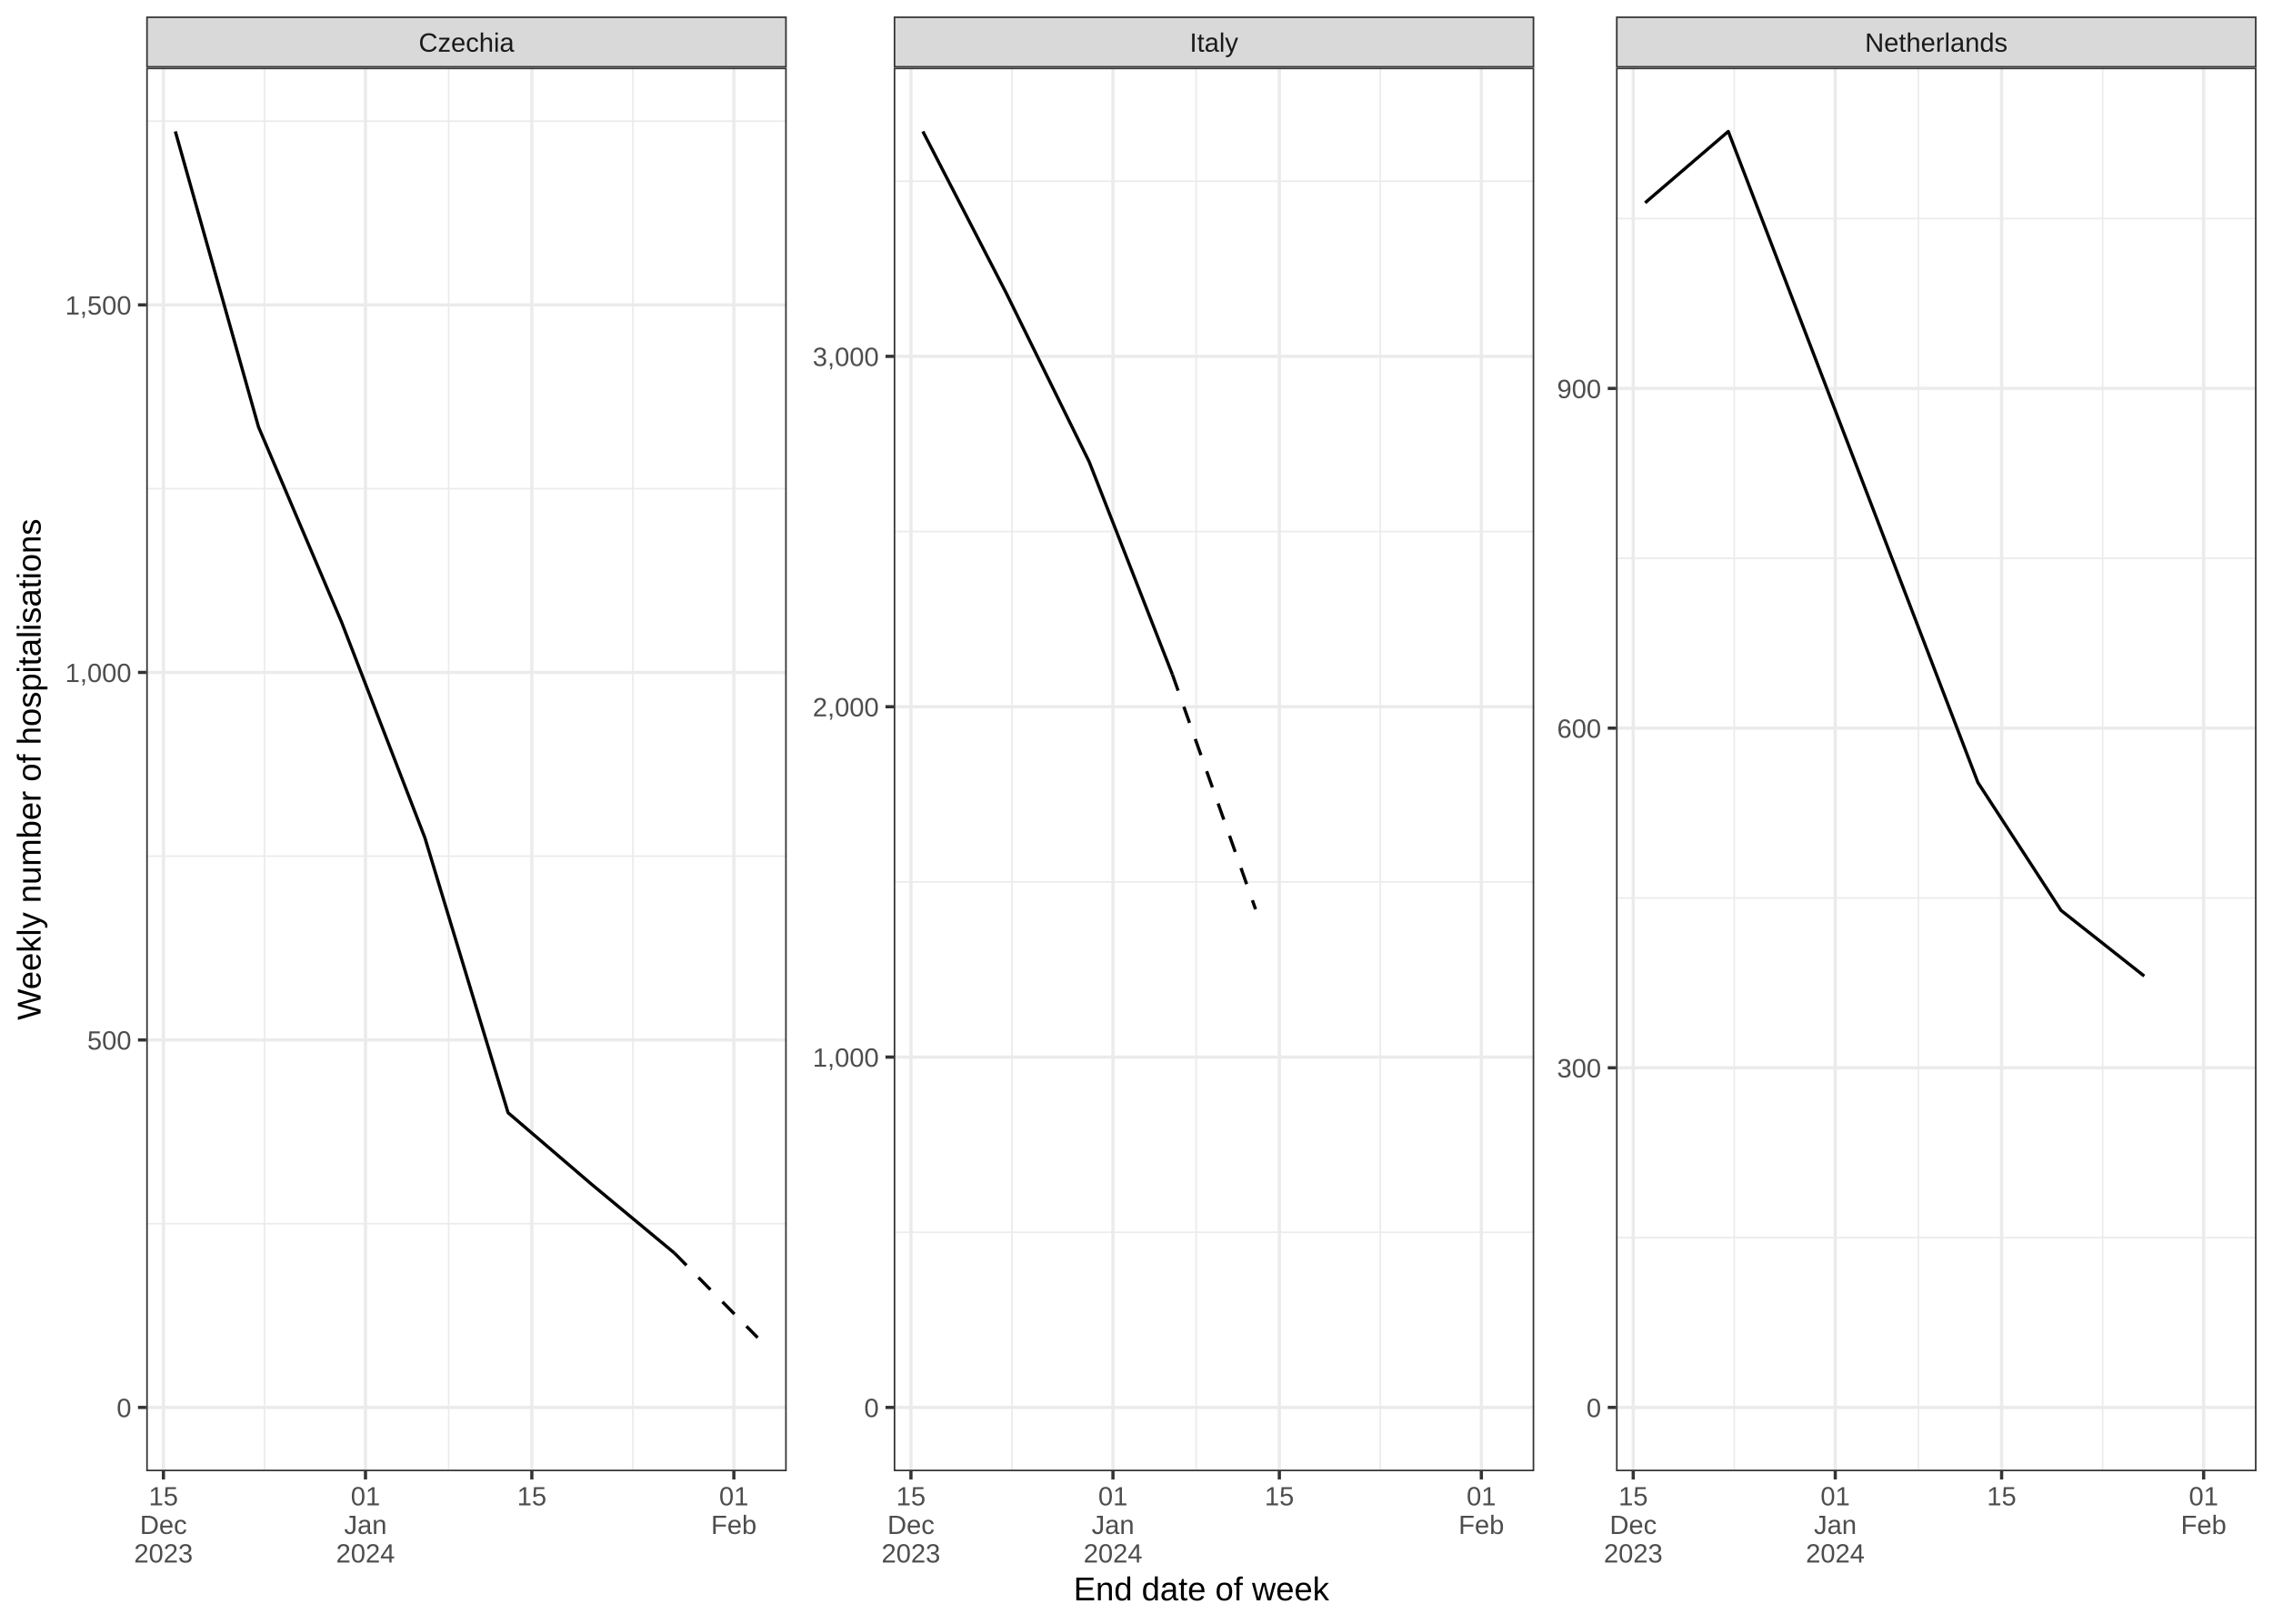
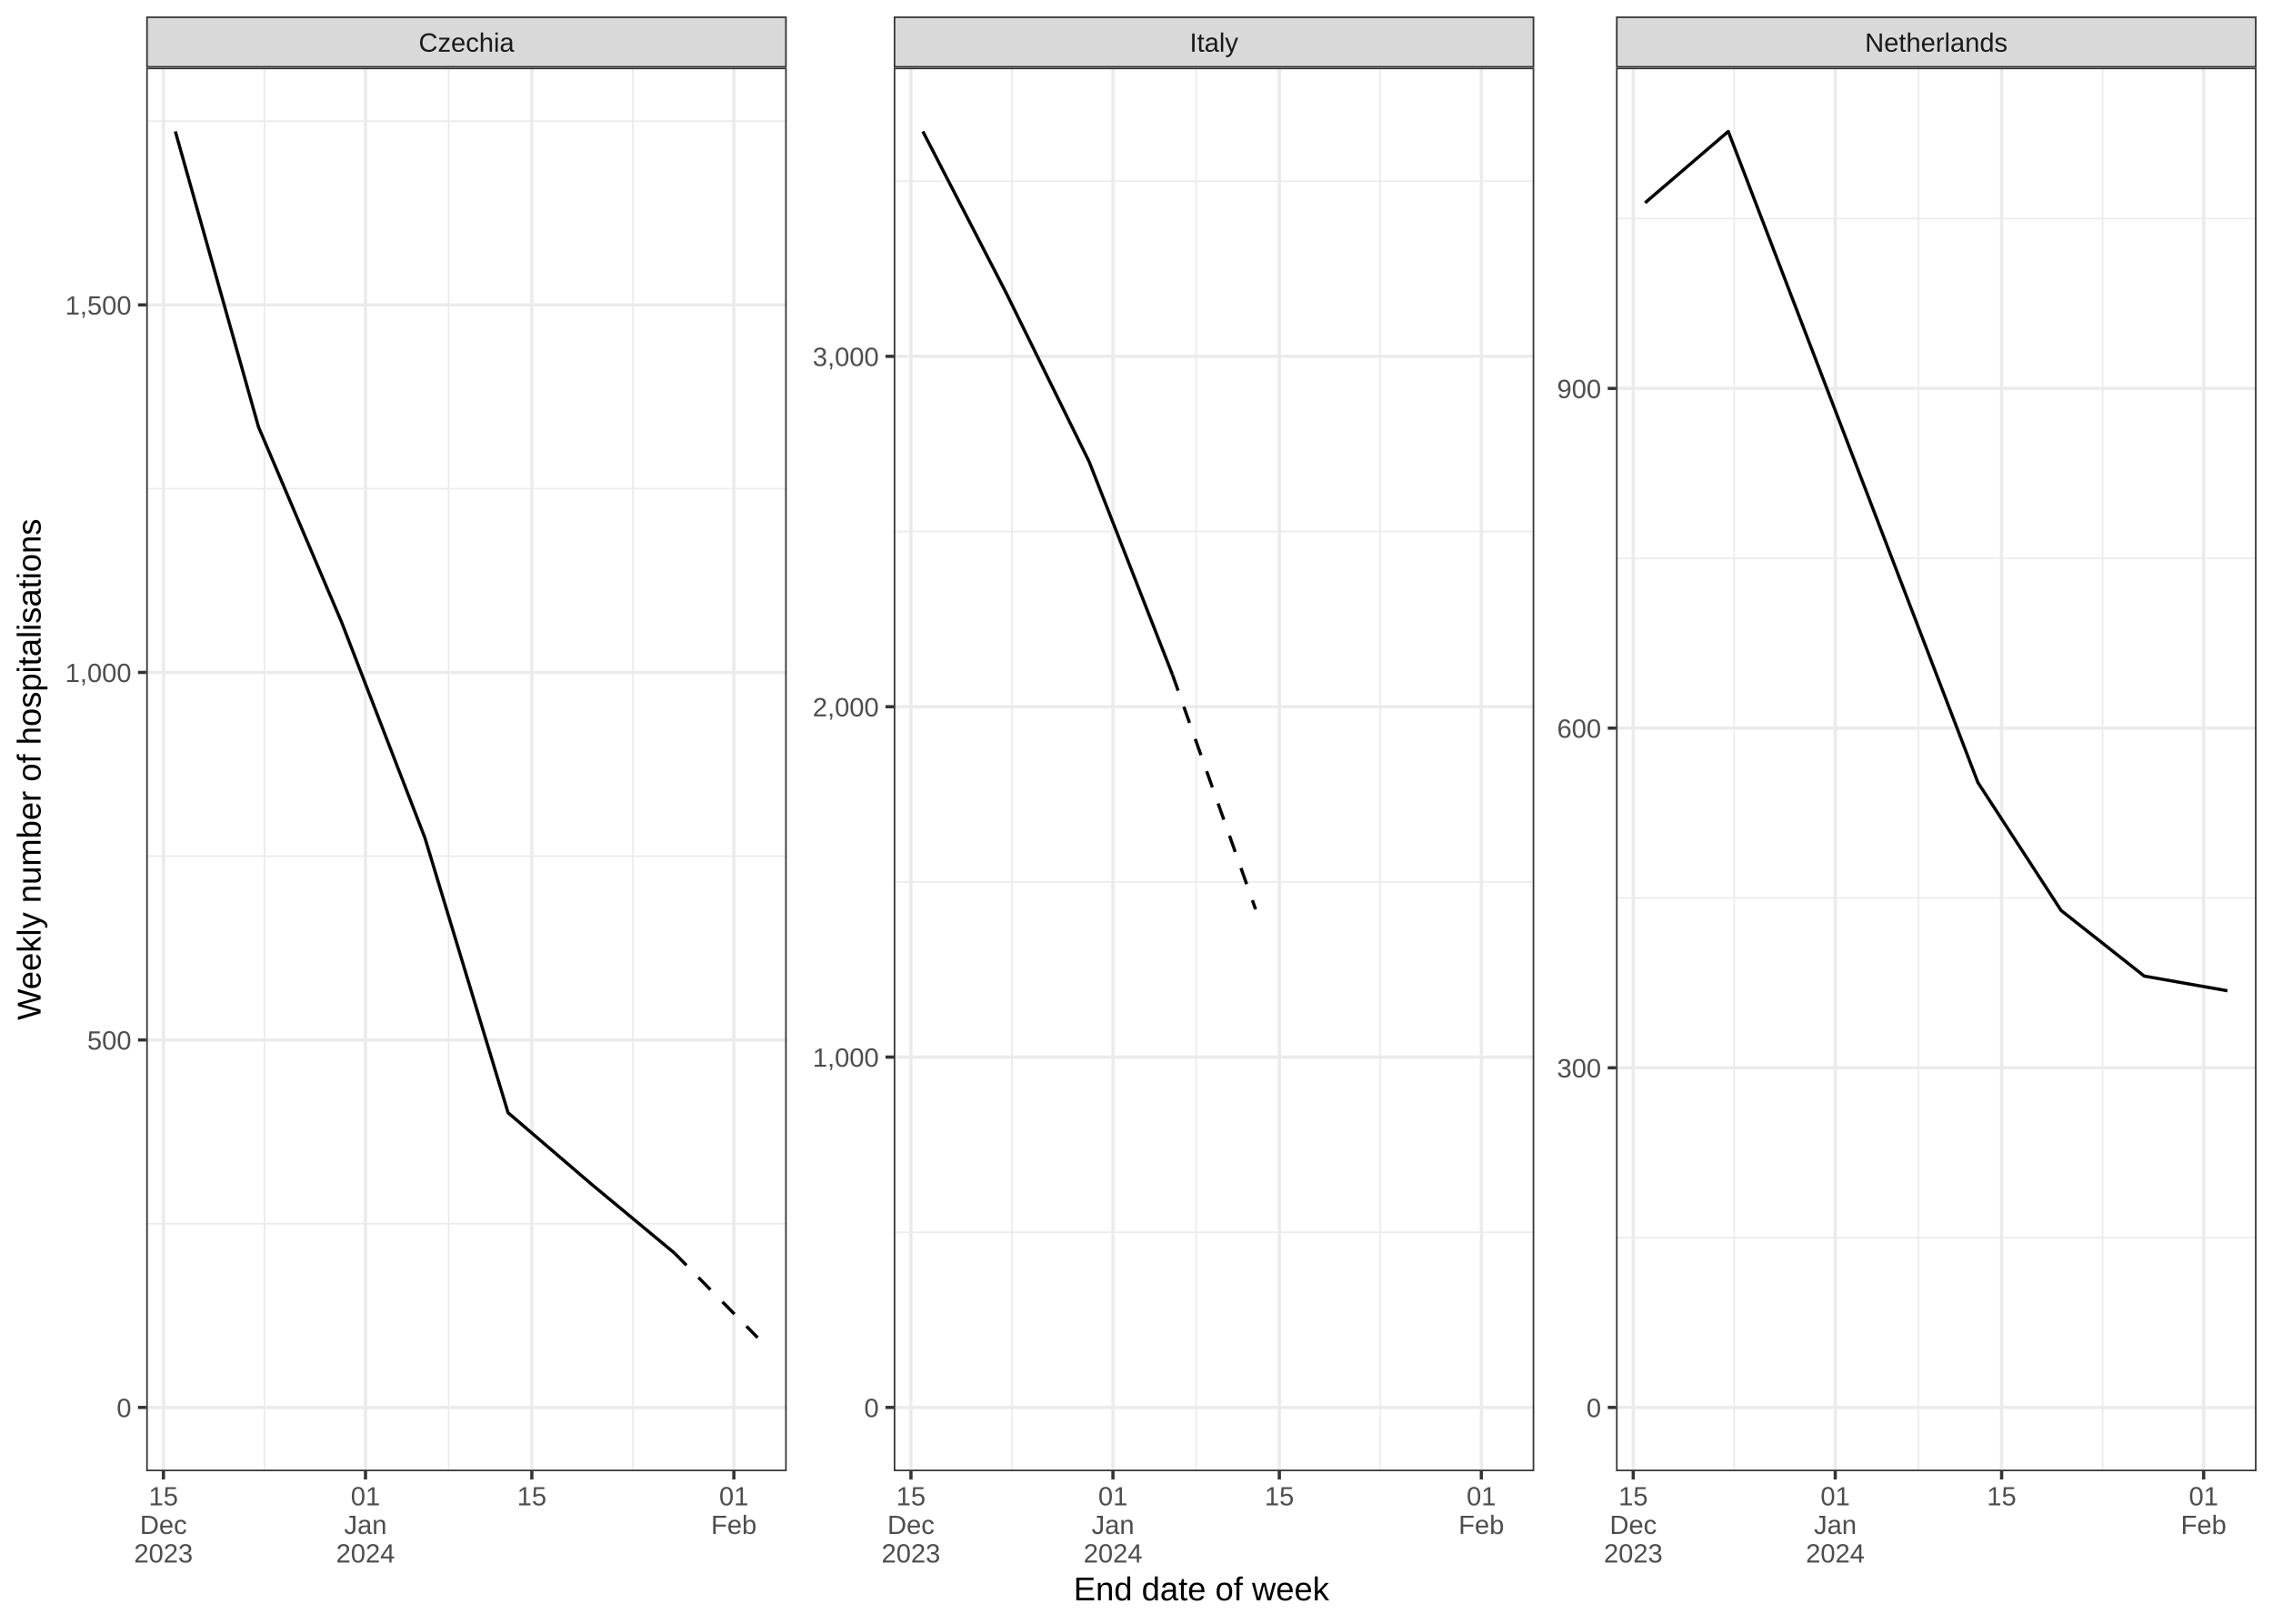
<svg xmlns="http://www.w3.org/2000/svg" class="svglite" width="756.00pt" height="540.00pt" viewBox="0 0 756.00 540.00">
  <defs>
    <style type="text/css">
    .svglite line, .svglite polyline, .svglite polygon, .svglite path, .svglite rect, .svglite circle {
      fill: none;
      stroke: #000000;
      stroke-linecap: round;
      stroke-linejoin: round;
      stroke-miterlimit: 10.00;
    }
    .svglite text {
      white-space: pre;
    }
  </style>
  </defs>
  <rect width="100%" height="100%" style="stroke: none; fill: #FFFFFF;" />
  <defs>
    <clipPath id="cpMC4wMHw3NTYuMDB8MC4wMHw1NDAuMDA=">
      <rect x="0.00" y="0.00" width="756.00" height="540.00" />
    </clipPath>
  </defs>
  <g clip-path="url(#cpMC4wMHw3NTYuMDB8MC4wMHw1NDAuMDA=)">
    <rect x="0.00" y="0.00" width="756.00" height="540.00" style="stroke-width: 1.07; stroke: #FFFFFF; fill: #FFFFFF;" />
  </g>
  <defs>
    <clipPath id="cpNDguNjN8MjYxLjY3fDIyLjQ5fDQ4OS4yOQ==">
      <rect x="48.63" y="22.49" width="213.04" height="466.80" />
    </clipPath>
  </defs>
  <g clip-path="url(#cpNDguNjN8MjYxLjY3fDIyLjQ5fDQ4OS4yOQ==)">
    <rect x="48.63" y="22.49" width="213.04" height="466.80" style="stroke-width: 1.07; stroke: none; fill: #FFFFFF;" />
    <polyline points="48.63,406.96 261.67,406.96 " style="stroke-width: 0.53; stroke: #EBEBEB; stroke-linecap: butt;" />
    <polyline points="48.63,284.73 261.67,284.73 " style="stroke-width: 0.53; stroke: #EBEBEB; stroke-linecap: butt;" />
    <polyline points="48.63,162.51 261.67,162.51 " style="stroke-width: 0.53; stroke: #EBEBEB; stroke-linecap: butt;" />
    <polyline points="48.63,40.29 261.67,40.29 " style="stroke-width: 0.53; stroke: #EBEBEB; stroke-linecap: butt;" />
    <polyline points="87.96,489.29 87.96,22.49 " style="stroke-width: 0.53; stroke: #EBEBEB; stroke-linecap: butt;" />
    <polyline points="149.22,489.29 149.22,22.49 " style="stroke-width: 0.53; stroke: #EBEBEB; stroke-linecap: butt;" />
    <polyline points="210.49,489.29 210.49,22.49 " style="stroke-width: 0.53; stroke: #EBEBEB; stroke-linecap: butt;" />
    <polyline points="48.63,468.07 261.67,468.07 " style="stroke-width: 1.07; stroke: #EBEBEB; stroke-linecap: butt;" />
    <polyline points="48.63,345.85 261.67,345.85 " style="stroke-width: 1.07; stroke: #EBEBEB; stroke-linecap: butt;" />
    <polyline points="48.63,223.62 261.67,223.62 " style="stroke-width: 1.07; stroke: #EBEBEB; stroke-linecap: butt;" />
    <polyline points="48.63,101.40 261.67,101.40 " style="stroke-width: 1.07; stroke: #EBEBEB; stroke-linecap: butt;" />
    <polyline points="54.36,489.29 54.36,22.49 " style="stroke-width: 1.07; stroke: #EBEBEB; stroke-linecap: butt;" />
    <polyline points="121.56,489.29 121.56,22.49 " style="stroke-width: 1.07; stroke: #EBEBEB; stroke-linecap: butt;" />
    <polyline points="176.89,489.29 176.89,22.49 " style="stroke-width: 1.07; stroke: #EBEBEB; stroke-linecap: butt;" />
    <polyline points="244.08,489.29 244.08,22.49 " style="stroke-width: 1.07; stroke: #EBEBEB; stroke-linecap: butt;" />
    <polyline points="58.32,43.71 85.98,141.98 113.65,207.00 141.32,278.62 168.98,370.05 196.65,393.76 224.32,416.73 " style="stroke-width: 1.07; stroke-linecap: butt;" />
    <polyline points="224.32,416.73 251.99,444.85 " style="stroke-width: 1.07; stroke-dasharray: 5.69,5.69; stroke-linecap: butt;" />
    <rect x="48.63" y="22.49" width="213.04" height="466.80" style="stroke-width: 1.07; stroke: #333333;" />
  </g>
  <g clip-path="url(#cpMC4wMHw3NTYuMDB8MC4wMHw1NDAuMDA=)">
</g>
  <defs>
    <clipPath id="cpMjk3LjI1fDUxMC4yOXwyMi40OXw0ODkuMjk=">
      <rect x="297.25" y="22.49" width="213.04" height="466.80" />
    </clipPath>
  </defs>
  <g clip-path="url(#cpMjk3LjI1fDUxMC4yOXwyMi40OXw0ODkuMjk=)">
    <rect x="297.25" y="22.49" width="213.04" height="466.80" style="stroke-width: 1.07; stroke: none; fill: #FFFFFF;" />
    <polyline points="297.25,409.81 510.29,409.81 " style="stroke-width: 0.53; stroke: #EBEBEB; stroke-linecap: butt;" />
    <polyline points="297.25,293.29 510.29,293.29 " style="stroke-width: 0.53; stroke: #EBEBEB; stroke-linecap: butt;" />
    <polyline points="297.25,176.77 510.29,176.77 " style="stroke-width: 0.53; stroke: #EBEBEB; stroke-linecap: butt;" />
    <polyline points="297.25,60.25 510.29,60.25 " style="stroke-width: 0.53; stroke: #EBEBEB; stroke-linecap: butt;" />
    <polyline points="336.58,489.29 336.58,22.49 " style="stroke-width: 0.53; stroke: #EBEBEB; stroke-linecap: butt;" />
    <polyline points="397.84,489.29 397.84,22.49 " style="stroke-width: 0.53; stroke: #EBEBEB; stroke-linecap: butt;" />
    <polyline points="459.10,489.29 459.10,22.49 " style="stroke-width: 0.53; stroke: #EBEBEB; stroke-linecap: butt;" />
    <polyline points="297.25,468.07 510.29,468.07 " style="stroke-width: 1.07; stroke: #EBEBEB; stroke-linecap: butt;" />
    <polyline points="297.25,351.55 510.29,351.55 " style="stroke-width: 1.07; stroke: #EBEBEB; stroke-linecap: butt;" />
    <polyline points="297.25,235.03 510.29,235.03 " style="stroke-width: 1.07; stroke: #EBEBEB; stroke-linecap: butt;" />
    <polyline points="297.25,118.51 510.29,118.51 " style="stroke-width: 1.07; stroke: #EBEBEB; stroke-linecap: butt;" />
    <polyline points="302.98,489.29 302.98,22.49 " style="stroke-width: 1.07; stroke: #EBEBEB; stroke-linecap: butt;" />
    <polyline points="370.17,489.29 370.17,22.49 " style="stroke-width: 1.07; stroke: #EBEBEB; stroke-linecap: butt;" />
    <polyline points="425.51,489.29 425.51,22.49 " style="stroke-width: 1.07; stroke: #EBEBEB; stroke-linecap: butt;" />
    <polyline points="492.70,489.29 492.70,22.49 " style="stroke-width: 1.07; stroke: #EBEBEB; stroke-linecap: butt;" />
    <polyline points="306.94,43.71 334.60,97.31 362.27,153.59 389.94,224.31 " style="stroke-width: 1.07; stroke-linecap: butt;" />
    <polyline points="389.94,224.31 417.60,302.38 " style="stroke-width: 1.07; stroke-dasharray: 5.69,5.69; stroke-linecap: butt;" />
    <rect x="297.25" y="22.49" width="213.04" height="466.80" style="stroke-width: 1.07; stroke: #333333;" />
  </g>
  <g clip-path="url(#cpMC4wMHw3NTYuMDB8MC4wMHw1NDAuMDA=)">
</g>
  <defs>
    <clipPath id="cpNTM3LjQ4fDc1MC41MnwyMi40OXw0ODkuMjk=">
      <rect x="537.48" y="22.49" width="213.04" height="466.80" />
    </clipPath>
  </defs>
  <g clip-path="url(#cpNTM3LjQ4fDc1MC41MnwyMi40OXw0ODkuMjk=)">
    <rect x="537.48" y="22.49" width="213.04" height="466.80" style="stroke-width: 1.07; stroke: none; fill: #FFFFFF;" />
    <polyline points="537.48,411.59 750.52,411.59 " style="stroke-width: 0.53; stroke: #EBEBEB; stroke-linecap: butt;" />
    <polyline points="537.48,298.63 750.52,298.63 " style="stroke-width: 0.53; stroke: #EBEBEB; stroke-linecap: butt;" />
    <polyline points="537.48,185.66 750.52,185.66 " style="stroke-width: 0.53; stroke: #EBEBEB; stroke-linecap: butt;" />
    <polyline points="537.48,72.70 750.52,72.70 " style="stroke-width: 0.53; stroke: #EBEBEB; stroke-linecap: butt;" />
    <polyline points="576.81,489.29 576.81,22.49 " style="stroke-width: 0.53; stroke: #EBEBEB; stroke-linecap: butt;" />
    <polyline points="638.07,489.29 638.07,22.49 " style="stroke-width: 0.53; stroke: #EBEBEB; stroke-linecap: butt;" />
    <polyline points="699.34,489.29 699.34,22.49 " style="stroke-width: 0.53; stroke: #EBEBEB; stroke-linecap: butt;" />
    <polyline points="537.48,468.07 750.52,468.07 " style="stroke-width: 1.07; stroke: #EBEBEB; stroke-linecap: butt;" />
    <polyline points="537.48,355.11 750.52,355.11 " style="stroke-width: 1.07; stroke: #EBEBEB; stroke-linecap: butt;" />
    <polyline points="537.48,242.15 750.52,242.15 " style="stroke-width: 1.07; stroke: #EBEBEB; stroke-linecap: butt;" />
    <polyline points="537.48,129.18 750.52,129.18 " style="stroke-width: 1.07; stroke: #EBEBEB; stroke-linecap: butt;" />
    <polyline points="543.21,489.29 543.21,22.49 " style="stroke-width: 1.07; stroke: #EBEBEB; stroke-linecap: butt;" />
    <polyline points="610.41,489.29 610.41,22.49 " style="stroke-width: 1.07; stroke: #EBEBEB; stroke-linecap: butt;" />
    <polyline points="665.74,489.29 665.74,22.49 " style="stroke-width: 1.07; stroke: #EBEBEB; stroke-linecap: butt;" />
    <polyline points="732.93,489.29 732.93,22.49 " style="stroke-width: 1.07; stroke: #EBEBEB; stroke-linecap: butt;" />
-     <polyline points="547.17,67.43 574.83,43.71 657.84,260.22 685.50,302.77 713.17,324.61 " style="stroke-width: 1.07; stroke-linecap: butt;" />
+     <polyline points="547.17,67.43 574.83,43.71 657.84,260.22 685.50,302.77 713.17,324.61 740.84,329.50 " style="stroke-width: 1.07; stroke-linecap: butt;" />
    <rect x="537.48" y="22.49" width="213.04" height="466.80" style="stroke-width: 1.07; stroke: #333333;" />
  </g>
  <g clip-path="url(#cpMC4wMHw3NTYuMDB8MC4wMHw1NDAuMDA=)">
</g>
  <defs>
    <clipPath id="cpNDguNjN8MjYxLjY3fDUuNDh8MjIuNDk=">
      <rect x="48.63" y="5.48" width="213.04" height="17.01" />
    </clipPath>
  </defs>
  <g clip-path="url(#cpNDguNjN8MjYxLjY3fDUuNDh8MjIuNDk=)">
    <rect x="48.63" y="5.48" width="213.04" height="17.01" style="stroke-width: 1.07; stroke: #333333; fill: #D9D9D9;" />
    <text x="155.15" y="17.19" text-anchor="middle" style="font-size: 8.80px;fill: #1A1A1A; font-family: &quot;Liberation Sans&quot;;" textLength="34.42px" lengthAdjust="spacingAndGlyphs">Czechia</text>
  </g>
  <g clip-path="url(#cpMC4wMHw3NTYuMDB8MC4wMHw1NDAuMDA=)">
</g>
  <defs>
    <clipPath id="cpMjk3LjI1fDUxMC4yOXw1LjQ4fDIyLjQ5">
      <rect x="297.25" y="5.48" width="213.04" height="17.01" />
    </clipPath>
  </defs>
  <g clip-path="url(#cpMjk3LjI1fDUxMC4yOXw1LjQ4fDIyLjQ5)">
    <rect x="297.25" y="5.48" width="213.04" height="17.01" style="stroke-width: 1.07; stroke: #333333; fill: #D9D9D9;" />
    <text x="403.77" y="17.19" text-anchor="middle" style="font-size: 8.80px;fill: #1A1A1A; font-family: &quot;Liberation Sans&quot;;" textLength="19.09px" lengthAdjust="spacingAndGlyphs">Italy</text>
  </g>
  <g clip-path="url(#cpMC4wMHw3NTYuMDB8MC4wMHw1NDAuMDA=)">
</g>
  <defs>
    <clipPath id="cpNTM3LjQ4fDc1MC41Mnw1LjQ4fDIyLjQ5">
      <rect x="537.48" y="5.48" width="213.04" height="17.01" />
    </clipPath>
  </defs>
  <g clip-path="url(#cpNTM3LjQ4fDc1MC41Mnw1LjQ4fDIyLjQ5)">
    <rect x="537.48" y="5.48" width="213.04" height="17.01" style="stroke-width: 1.07; stroke: #333333; fill: #D9D9D9;" />
    <text x="644.00" y="17.19" text-anchor="middle" style="font-size: 8.80px;fill: #1A1A1A; font-family: &quot;Liberation Sans&quot;;" textLength="53.63px" lengthAdjust="spacingAndGlyphs">Netherlands</text>
  </g>
  <g clip-path="url(#cpMC4wMHw3NTYuMDB8MC4wMHw1NDAuMDA=)">
    <polyline points="54.36,492.03 54.36,489.29 " style="stroke-width: 1.07; stroke: #333333; stroke-linecap: butt;" />
    <polyline points="121.56,492.03 121.56,489.29 " style="stroke-width: 1.07; stroke: #333333; stroke-linecap: butt;" />
    <polyline points="176.89,492.03 176.89,489.29 " style="stroke-width: 1.07; stroke: #333333; stroke-linecap: butt;" />
    <polyline points="244.08,492.03 244.08,489.29 " style="stroke-width: 1.07; stroke: #333333; stroke-linecap: butt;" />
    <text x="54.36" y="500.63" text-anchor="middle" style="font-size: 8.80px;fill: #4D4D4D; font-family: &quot;Liberation Sans&quot;;" textLength="11.19px" lengthAdjust="spacingAndGlyphs">15</text>
    <text x="54.36" y="510.14" text-anchor="middle" style="font-size: 8.80px;fill: #4D4D4D; font-family: &quot;Liberation Sans&quot;;" textLength="17.03px" lengthAdjust="spacingAndGlyphs">Dec</text>
    <text x="54.36" y="519.64" text-anchor="middle" style="font-size: 8.80px;fill: #4D4D4D; font-family: &quot;Liberation Sans&quot;;" textLength="22.38px" lengthAdjust="spacingAndGlyphs">2023</text>
    <text x="121.56" y="500.63" text-anchor="middle" style="font-size: 8.80px;fill: #4D4D4D; font-family: &quot;Liberation Sans&quot;;" textLength="11.19px" lengthAdjust="spacingAndGlyphs">01</text>
    <text x="121.56" y="510.14" text-anchor="middle" style="font-size: 8.80px;fill: #4D4D4D; font-family: &quot;Liberation Sans&quot;;" textLength="13.56px" lengthAdjust="spacingAndGlyphs">Jan</text>
    <text x="121.56" y="519.64" text-anchor="middle" style="font-size: 8.80px;fill: #4D4D4D; font-family: &quot;Liberation Sans&quot;;" textLength="22.38px" lengthAdjust="spacingAndGlyphs">2024</text>
    <text x="176.89" y="500.63" text-anchor="middle" style="font-size: 8.80px;fill: #4D4D4D; font-family: &quot;Liberation Sans&quot;;" textLength="11.19px" lengthAdjust="spacingAndGlyphs">15</text>
    <text x="244.08" y="500.63" text-anchor="middle" style="font-size: 8.80px;fill: #4D4D4D; font-family: &quot;Liberation Sans&quot;;" textLength="11.19px" lengthAdjust="spacingAndGlyphs">01</text>
    <text x="244.08" y="510.14" text-anchor="middle" style="font-size: 8.80px;fill: #4D4D4D; font-family: &quot;Liberation Sans&quot;;" textLength="15.58px" lengthAdjust="spacingAndGlyphs">Feb</text>
    <polyline points="302.98,492.03 302.98,489.29 " style="stroke-width: 1.07; stroke: #333333; stroke-linecap: butt;" />
    <polyline points="370.17,492.03 370.17,489.29 " style="stroke-width: 1.07; stroke: #333333; stroke-linecap: butt;" />
    <polyline points="425.51,492.03 425.51,489.29 " style="stroke-width: 1.07; stroke: #333333; stroke-linecap: butt;" />
    <polyline points="492.70,492.03 492.70,489.29 " style="stroke-width: 1.07; stroke: #333333; stroke-linecap: butt;" />
    <text x="302.98" y="500.63" text-anchor="middle" style="font-size: 8.80px;fill: #4D4D4D; font-family: &quot;Liberation Sans&quot;;" textLength="11.19px" lengthAdjust="spacingAndGlyphs">15</text>
    <text x="302.98" y="510.14" text-anchor="middle" style="font-size: 8.80px;fill: #4D4D4D; font-family: &quot;Liberation Sans&quot;;" textLength="17.03px" lengthAdjust="spacingAndGlyphs">Dec</text>
    <text x="302.98" y="519.64" text-anchor="middle" style="font-size: 8.80px;fill: #4D4D4D; font-family: &quot;Liberation Sans&quot;;" textLength="22.38px" lengthAdjust="spacingAndGlyphs">2023</text>
    <text x="370.17" y="500.63" text-anchor="middle" style="font-size: 8.80px;fill: #4D4D4D; font-family: &quot;Liberation Sans&quot;;" textLength="11.19px" lengthAdjust="spacingAndGlyphs">01</text>
    <text x="370.17" y="510.14" text-anchor="middle" style="font-size: 8.80px;fill: #4D4D4D; font-family: &quot;Liberation Sans&quot;;" textLength="13.56px" lengthAdjust="spacingAndGlyphs">Jan</text>
    <text x="370.17" y="519.64" text-anchor="middle" style="font-size: 8.80px;fill: #4D4D4D; font-family: &quot;Liberation Sans&quot;;" textLength="22.38px" lengthAdjust="spacingAndGlyphs">2024</text>
    <text x="425.51" y="500.63" text-anchor="middle" style="font-size: 8.80px;fill: #4D4D4D; font-family: &quot;Liberation Sans&quot;;" textLength="11.19px" lengthAdjust="spacingAndGlyphs">15</text>
    <text x="492.70" y="500.63" text-anchor="middle" style="font-size: 8.80px;fill: #4D4D4D; font-family: &quot;Liberation Sans&quot;;" textLength="11.19px" lengthAdjust="spacingAndGlyphs">01</text>
    <text x="492.70" y="510.14" text-anchor="middle" style="font-size: 8.80px;fill: #4D4D4D; font-family: &quot;Liberation Sans&quot;;" textLength="15.58px" lengthAdjust="spacingAndGlyphs">Feb</text>
    <polyline points="543.21,492.03 543.21,489.29 " style="stroke-width: 1.07; stroke: #333333; stroke-linecap: butt;" />
    <polyline points="610.41,492.03 610.41,489.29 " style="stroke-width: 1.07; stroke: #333333; stroke-linecap: butt;" />
    <polyline points="665.74,492.03 665.74,489.29 " style="stroke-width: 1.07; stroke: #333333; stroke-linecap: butt;" />
    <polyline points="732.93,492.03 732.93,489.29 " style="stroke-width: 1.07; stroke: #333333; stroke-linecap: butt;" />
    <text x="543.21" y="500.63" text-anchor="middle" style="font-size: 8.80px;fill: #4D4D4D; font-family: &quot;Liberation Sans&quot;;" textLength="11.19px" lengthAdjust="spacingAndGlyphs">15</text>
    <text x="543.21" y="510.14" text-anchor="middle" style="font-size: 8.80px;fill: #4D4D4D; font-family: &quot;Liberation Sans&quot;;" textLength="17.03px" lengthAdjust="spacingAndGlyphs">Dec</text>
    <text x="543.21" y="519.64" text-anchor="middle" style="font-size: 8.80px;fill: #4D4D4D; font-family: &quot;Liberation Sans&quot;;" textLength="22.38px" lengthAdjust="spacingAndGlyphs">2023</text>
    <text x="610.41" y="500.63" text-anchor="middle" style="font-size: 8.80px;fill: #4D4D4D; font-family: &quot;Liberation Sans&quot;;" textLength="11.19px" lengthAdjust="spacingAndGlyphs">01</text>
    <text x="610.41" y="510.14" text-anchor="middle" style="font-size: 8.80px;fill: #4D4D4D; font-family: &quot;Liberation Sans&quot;;" textLength="13.56px" lengthAdjust="spacingAndGlyphs">Jan</text>
    <text x="610.41" y="519.64" text-anchor="middle" style="font-size: 8.80px;fill: #4D4D4D; font-family: &quot;Liberation Sans&quot;;" textLength="22.38px" lengthAdjust="spacingAndGlyphs">2024</text>
    <text x="665.74" y="500.63" text-anchor="middle" style="font-size: 8.80px;fill: #4D4D4D; font-family: &quot;Liberation Sans&quot;;" textLength="11.19px" lengthAdjust="spacingAndGlyphs">15</text>
    <text x="732.93" y="500.63" text-anchor="middle" style="font-size: 8.80px;fill: #4D4D4D; font-family: &quot;Liberation Sans&quot;;" textLength="11.19px" lengthAdjust="spacingAndGlyphs">01</text>
    <text x="732.93" y="510.14" text-anchor="middle" style="font-size: 8.80px;fill: #4D4D4D; font-family: &quot;Liberation Sans&quot;;" textLength="15.58px" lengthAdjust="spacingAndGlyphs">Feb</text>
    <text x="532.55" y="471.28" text-anchor="end" style="font-size: 8.80px;fill: #4D4D4D; font-family: &quot;Liberation Sans&quot;;" textLength="5.59px" lengthAdjust="spacingAndGlyphs">0</text>
    <text x="532.55" y="358.31" text-anchor="end" style="font-size: 8.80px;fill: #4D4D4D; font-family: &quot;Liberation Sans&quot;;" textLength="16.78px" lengthAdjust="spacingAndGlyphs">300</text>
    <text x="532.55" y="245.35" text-anchor="end" style="font-size: 8.80px;fill: #4D4D4D; font-family: &quot;Liberation Sans&quot;;" textLength="16.78px" lengthAdjust="spacingAndGlyphs">600</text>
    <text x="532.55" y="132.39" text-anchor="end" style="font-size: 8.80px;fill: #4D4D4D; font-family: &quot;Liberation Sans&quot;;" textLength="16.78px" lengthAdjust="spacingAndGlyphs">900</text>
    <polyline points="534.74,468.07 537.48,468.07 " style="stroke-width: 1.07; stroke: #333333; stroke-linecap: butt;" />
    <polyline points="534.74,355.11 537.48,355.11 " style="stroke-width: 1.07; stroke: #333333; stroke-linecap: butt;" />
    <polyline points="534.74,242.15 537.48,242.15 " style="stroke-width: 1.07; stroke: #333333; stroke-linecap: butt;" />
    <polyline points="534.74,129.18 537.48,129.18 " style="stroke-width: 1.07; stroke: #333333; stroke-linecap: butt;" />
    <text x="292.32" y="471.28" text-anchor="end" style="font-size: 8.80px;fill: #4D4D4D; font-family: &quot;Liberation Sans&quot;;" textLength="5.59px" lengthAdjust="spacingAndGlyphs">0</text>
    <text x="292.32" y="354.76" text-anchor="end" style="font-size: 8.80px;fill: #4D4D4D; font-family: &quot;Liberation Sans&quot;;" textLength="25.17px" lengthAdjust="spacingAndGlyphs">1,000</text>
    <text x="292.32" y="238.24" text-anchor="end" style="font-size: 8.80px;fill: #4D4D4D; font-family: &quot;Liberation Sans&quot;;" textLength="25.17px" lengthAdjust="spacingAndGlyphs">2,000</text>
    <text x="292.32" y="121.72" text-anchor="end" style="font-size: 8.80px;fill: #4D4D4D; font-family: &quot;Liberation Sans&quot;;" textLength="25.17px" lengthAdjust="spacingAndGlyphs">3,000</text>
    <polyline points="294.51,468.07 297.25,468.07 " style="stroke-width: 1.07; stroke: #333333; stroke-linecap: butt;" />
    <polyline points="294.51,351.55 297.25,351.55 " style="stroke-width: 1.07; stroke: #333333; stroke-linecap: butt;" />
    <polyline points="294.51,235.03 297.25,235.03 " style="stroke-width: 1.07; stroke: #333333; stroke-linecap: butt;" />
    <polyline points="294.51,118.51 297.25,118.51 " style="stroke-width: 1.07; stroke: #333333; stroke-linecap: butt;" />
    <text x="43.70" y="471.28" text-anchor="end" style="font-size: 8.80px;fill: #4D4D4D; font-family: &quot;Liberation Sans&quot;;" textLength="5.59px" lengthAdjust="spacingAndGlyphs">0</text>
    <text x="43.70" y="349.05" text-anchor="end" style="font-size: 8.80px;fill: #4D4D4D; font-family: &quot;Liberation Sans&quot;;" textLength="16.78px" lengthAdjust="spacingAndGlyphs">500</text>
    <text x="43.70" y="226.83" text-anchor="end" style="font-size: 8.80px;fill: #4D4D4D; font-family: &quot;Liberation Sans&quot;;" textLength="25.17px" lengthAdjust="spacingAndGlyphs">1,000</text>
    <text x="43.70" y="104.61" text-anchor="end" style="font-size: 8.80px;fill: #4D4D4D; font-family: &quot;Liberation Sans&quot;;" textLength="25.17px" lengthAdjust="spacingAndGlyphs">1,500</text>
    <polyline points="45.89,468.07 48.63,468.07 " style="stroke-width: 1.07; stroke: #333333; stroke-linecap: butt;" />
    <polyline points="45.89,345.85 48.63,345.85 " style="stroke-width: 1.07; stroke: #333333; stroke-linecap: butt;" />
    <polyline points="45.89,223.62 48.63,223.62 " style="stroke-width: 1.07; stroke: #333333; stroke-linecap: butt;" />
    <polyline points="45.89,101.40 48.63,101.40 " style="stroke-width: 1.07; stroke: #333333; stroke-linecap: butt;" />
    <text x="399.58" y="532.23" text-anchor="middle" style="font-size: 11.00px; font-family: &quot;Liberation Sans&quot;;" textLength="95.72px" lengthAdjust="spacingAndGlyphs">End date of week</text>
    <text transform="translate(13.50,255.89) rotate(-90)" text-anchor="middle" style="font-size: 11.00px; font-family: &quot;Liberation Sans&quot;;" textLength="189.66px" lengthAdjust="spacingAndGlyphs">Weekly number of hospitalisations</text>
  </g>
</svg>
